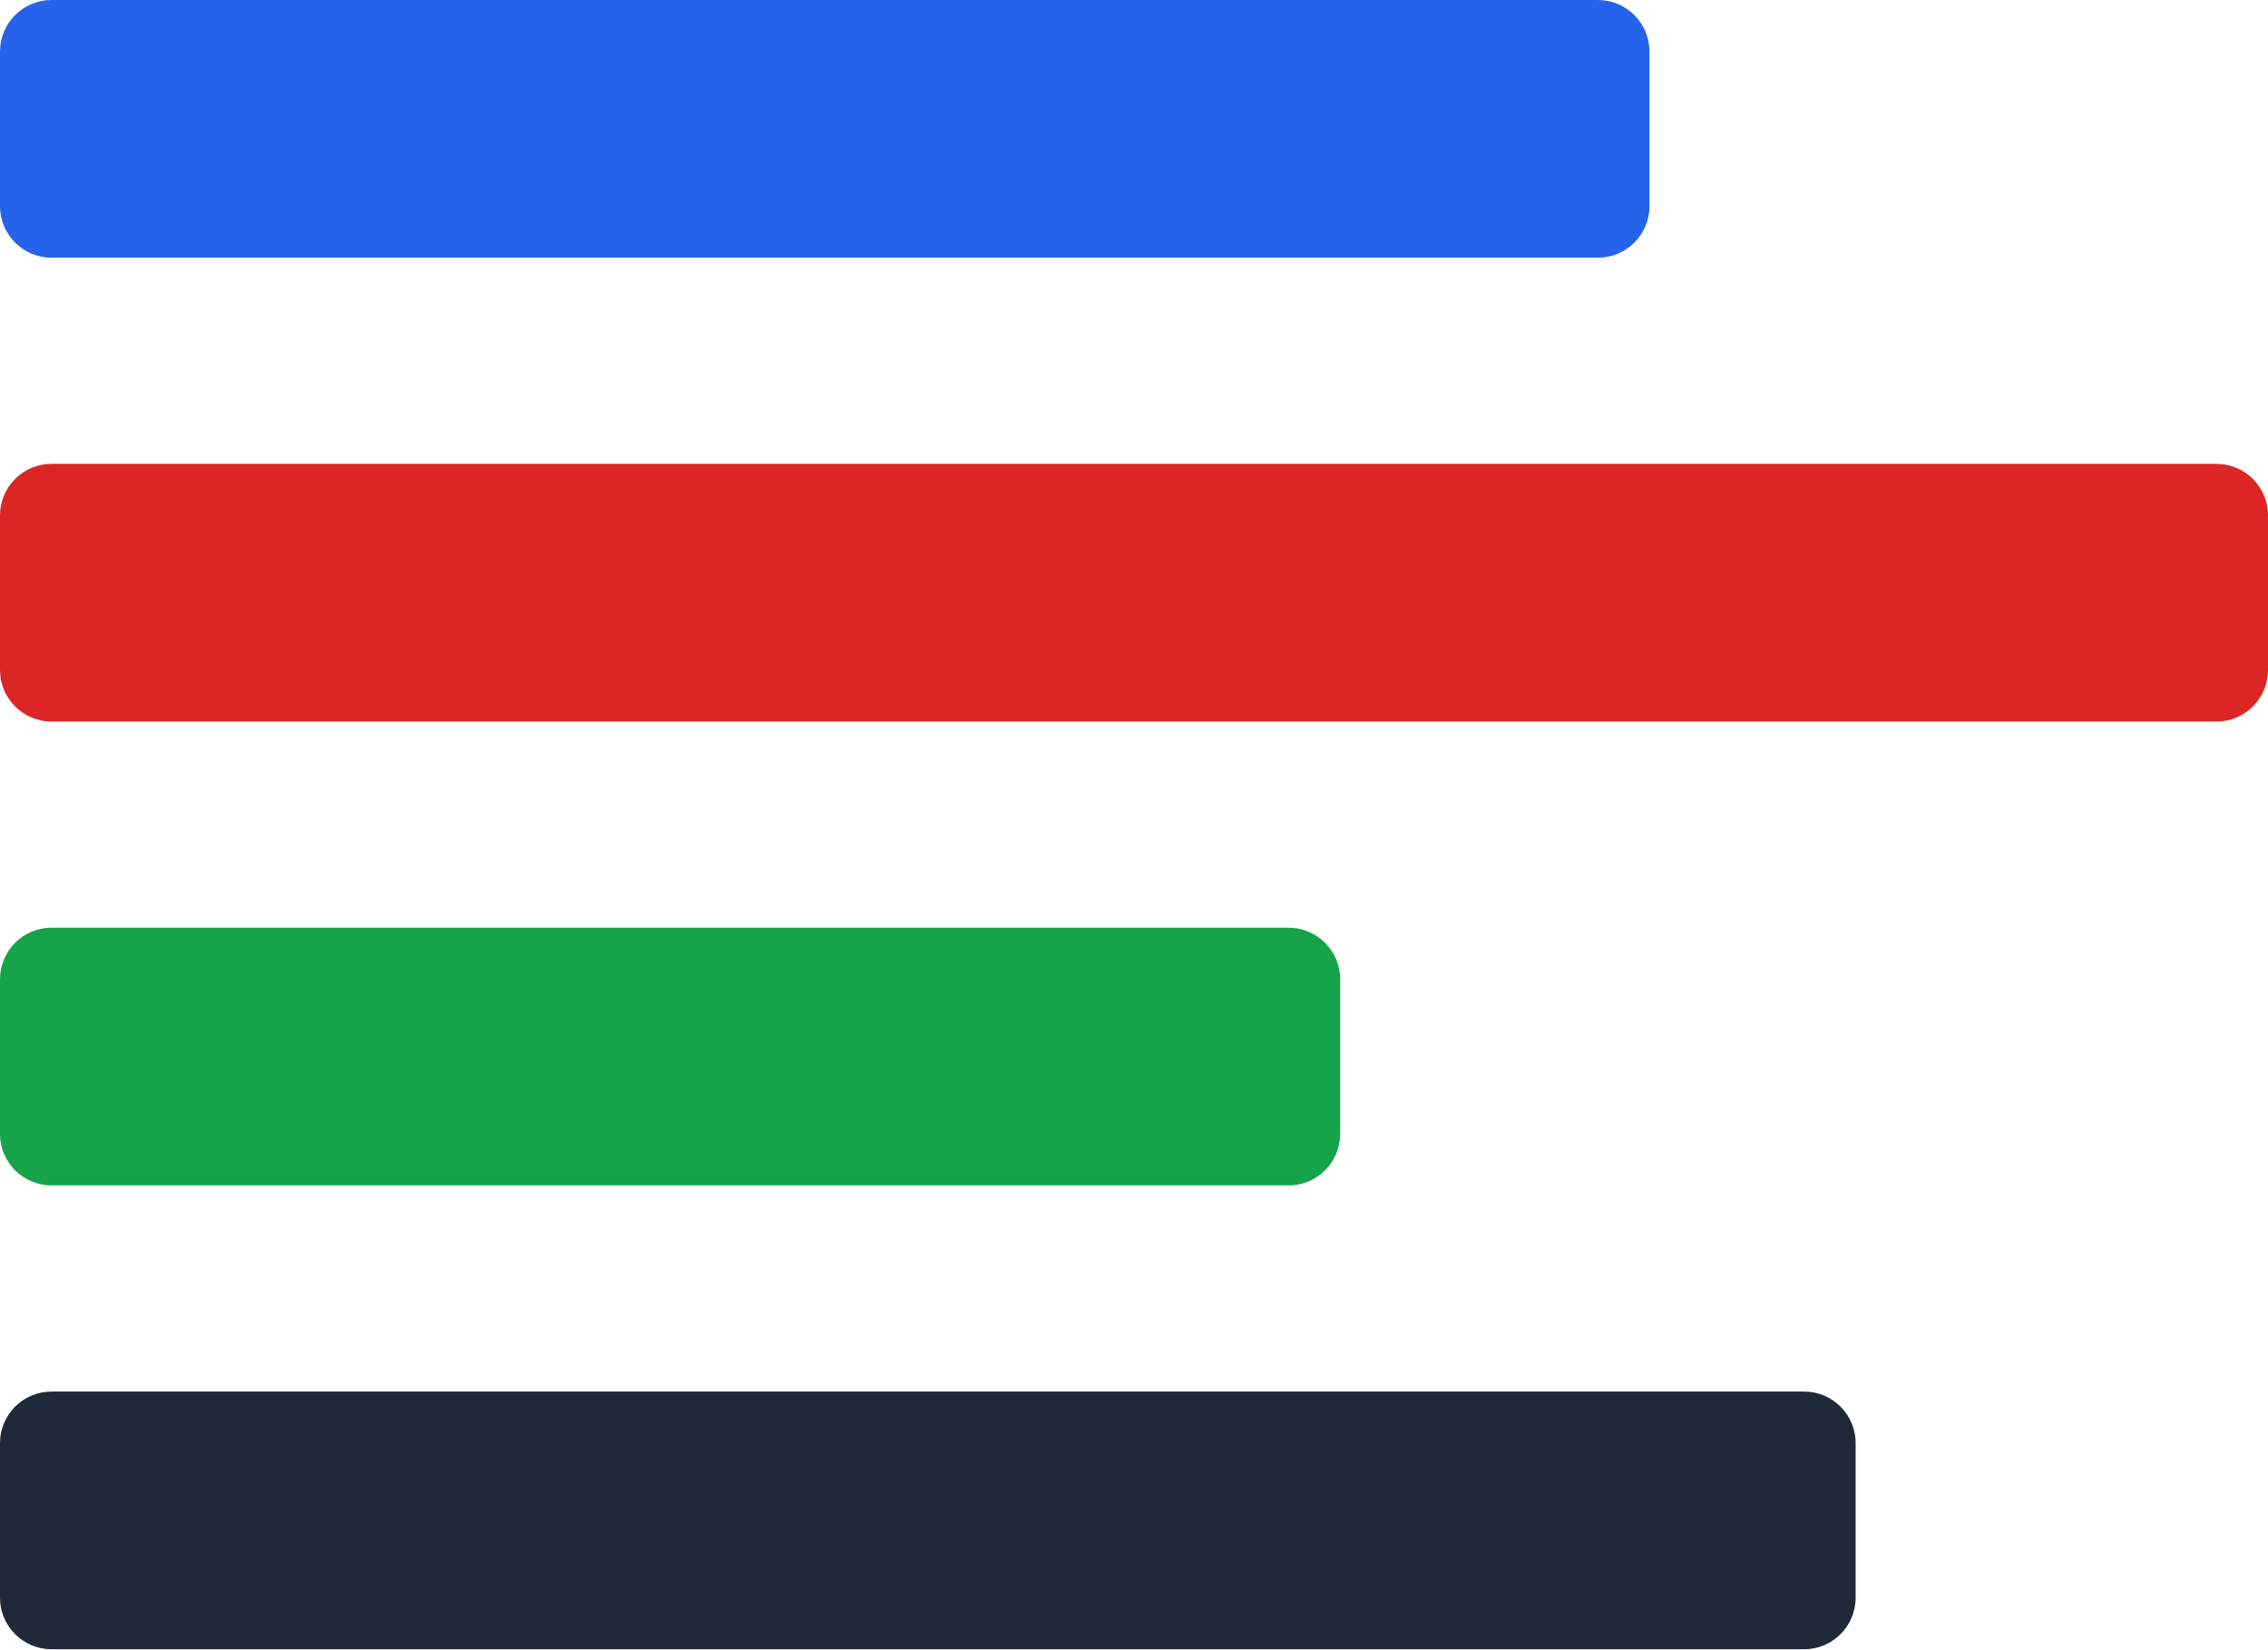
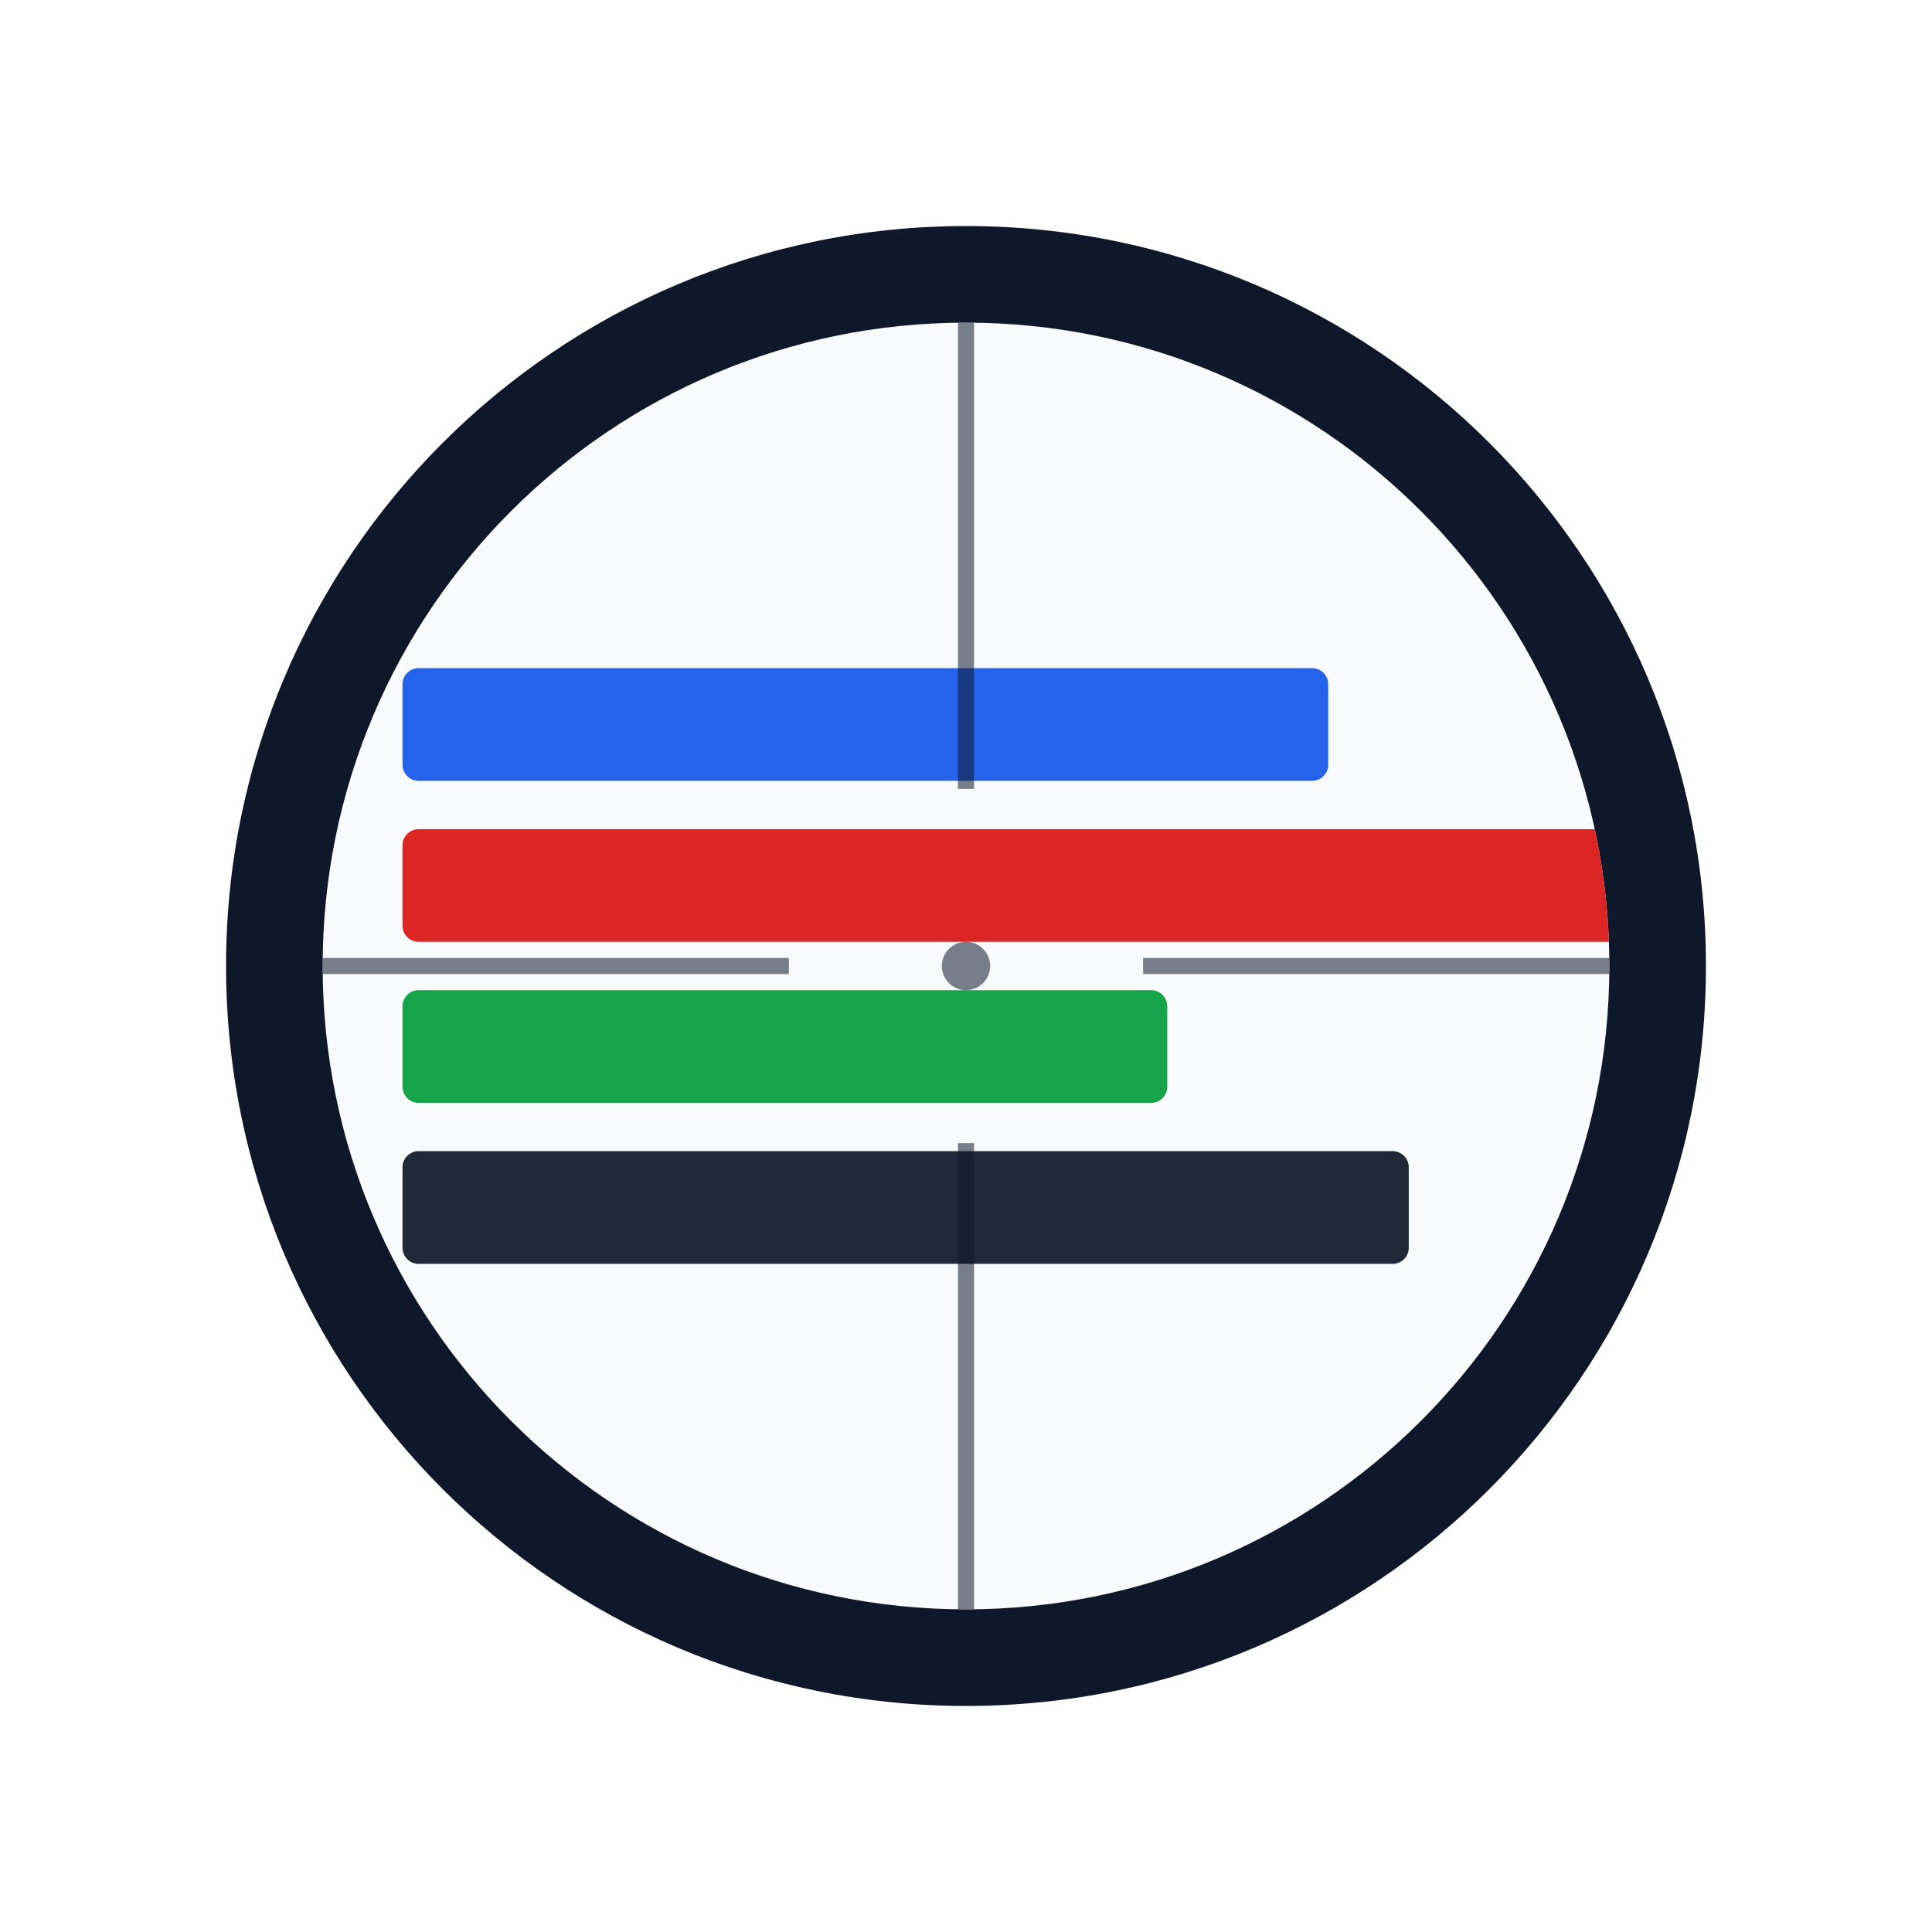
- <svg xmlns="http://www.w3.org/2000/svg" viewBox="0 0 44 32" width="44" height="32">
-   <rect x="0" y="0" width="32" height="5" rx="1" fill="#2563eb" />
-   <rect x="0" y="9" width="44" height="5" rx="1" fill="#dc2626" />
-   <rect x="0" y="18" width="26" height="5" rx="1" fill="#16a34a" />
-   <rect x="0" y="27" width="36" height="5" rx="1" fill="#1f2937" />
+ <svg xmlns="http://www.w3.org/2000/svg" viewBox="0 0 240 240" width="240" height="240">
+   <defs>
+     <clipPath id="lensClip">
+       <circle cx="120.0" cy="120.0" r="79.92" />
+     </clipPath>
+   </defs>
+   <circle cx="120.0" cy="120.0" r="91.92" fill="#0f172a" />
+   <circle cx="120.0" cy="120.0" r="79.92" fill="#f8fafc" />
+   <g clip-path="url(#lensClip)">
+     <rect x="50.0" y="83.0" width="115" height="14" rx="2" fill="#2563eb" />
+     <rect x="50.0" y="103.0" width="155" height="14" rx="2" fill="#dc2626" />
+     <rect x="50.0" y="123.0" width="95" height="14" rx="2" fill="#16a34a" />
+     <rect x="50.0" y="143.0" width="125" height="14" rx="2" fill="#1f2937" />
+   </g>
+   <g clip-path="url(#lensClip)" opacity="0.55">
+     <line x1="40.08" y1="120.0" x2="98.0" y2="120.0" stroke="#0f172a" stroke-width="2" />
+     <line x1="142.0" y1="120.0" x2="199.92" y2="120.0" stroke="#0f172a" stroke-width="2" />
+     <line x1="120.0" y1="40.08" x2="120.0" y2="98.0" stroke="#0f172a" stroke-width="2" />
+     <line x1="120.0" y1="142.0" x2="120.0" y2="199.92" stroke="#0f172a" stroke-width="2" />
+     <circle cx="120.0" cy="120.0" r="3" fill="#0f172a" />
+   </g>
</svg>
